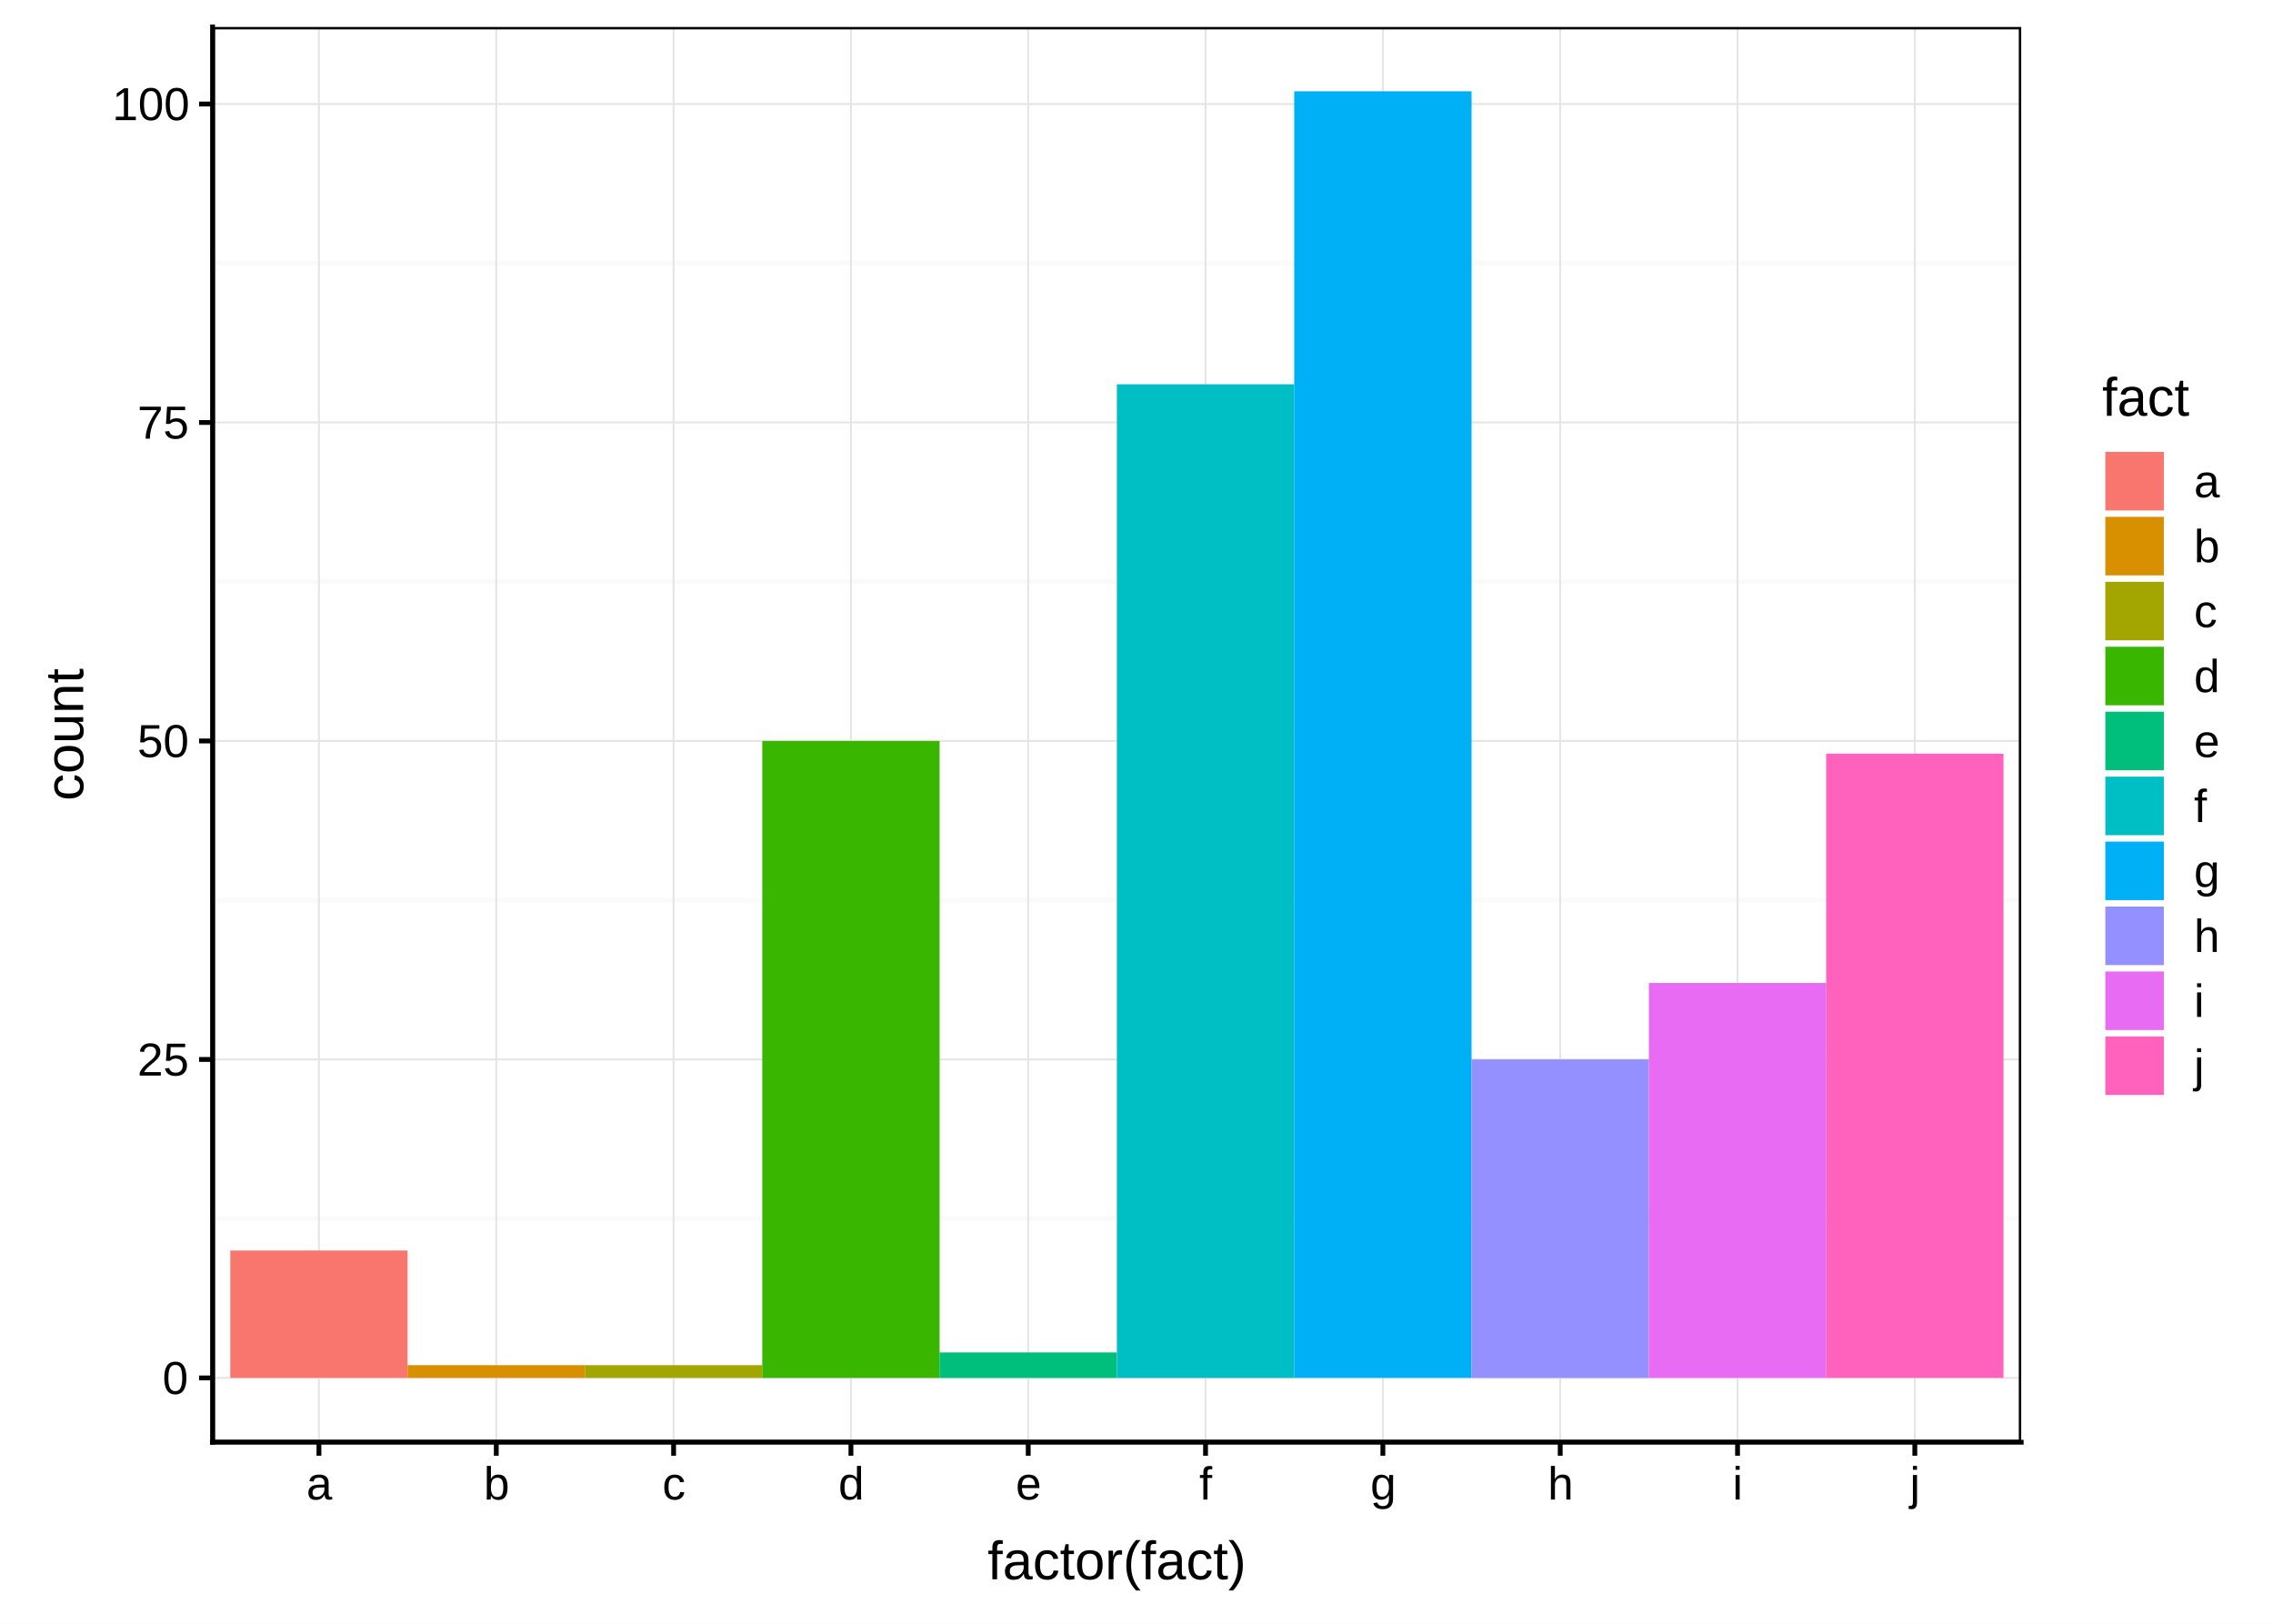
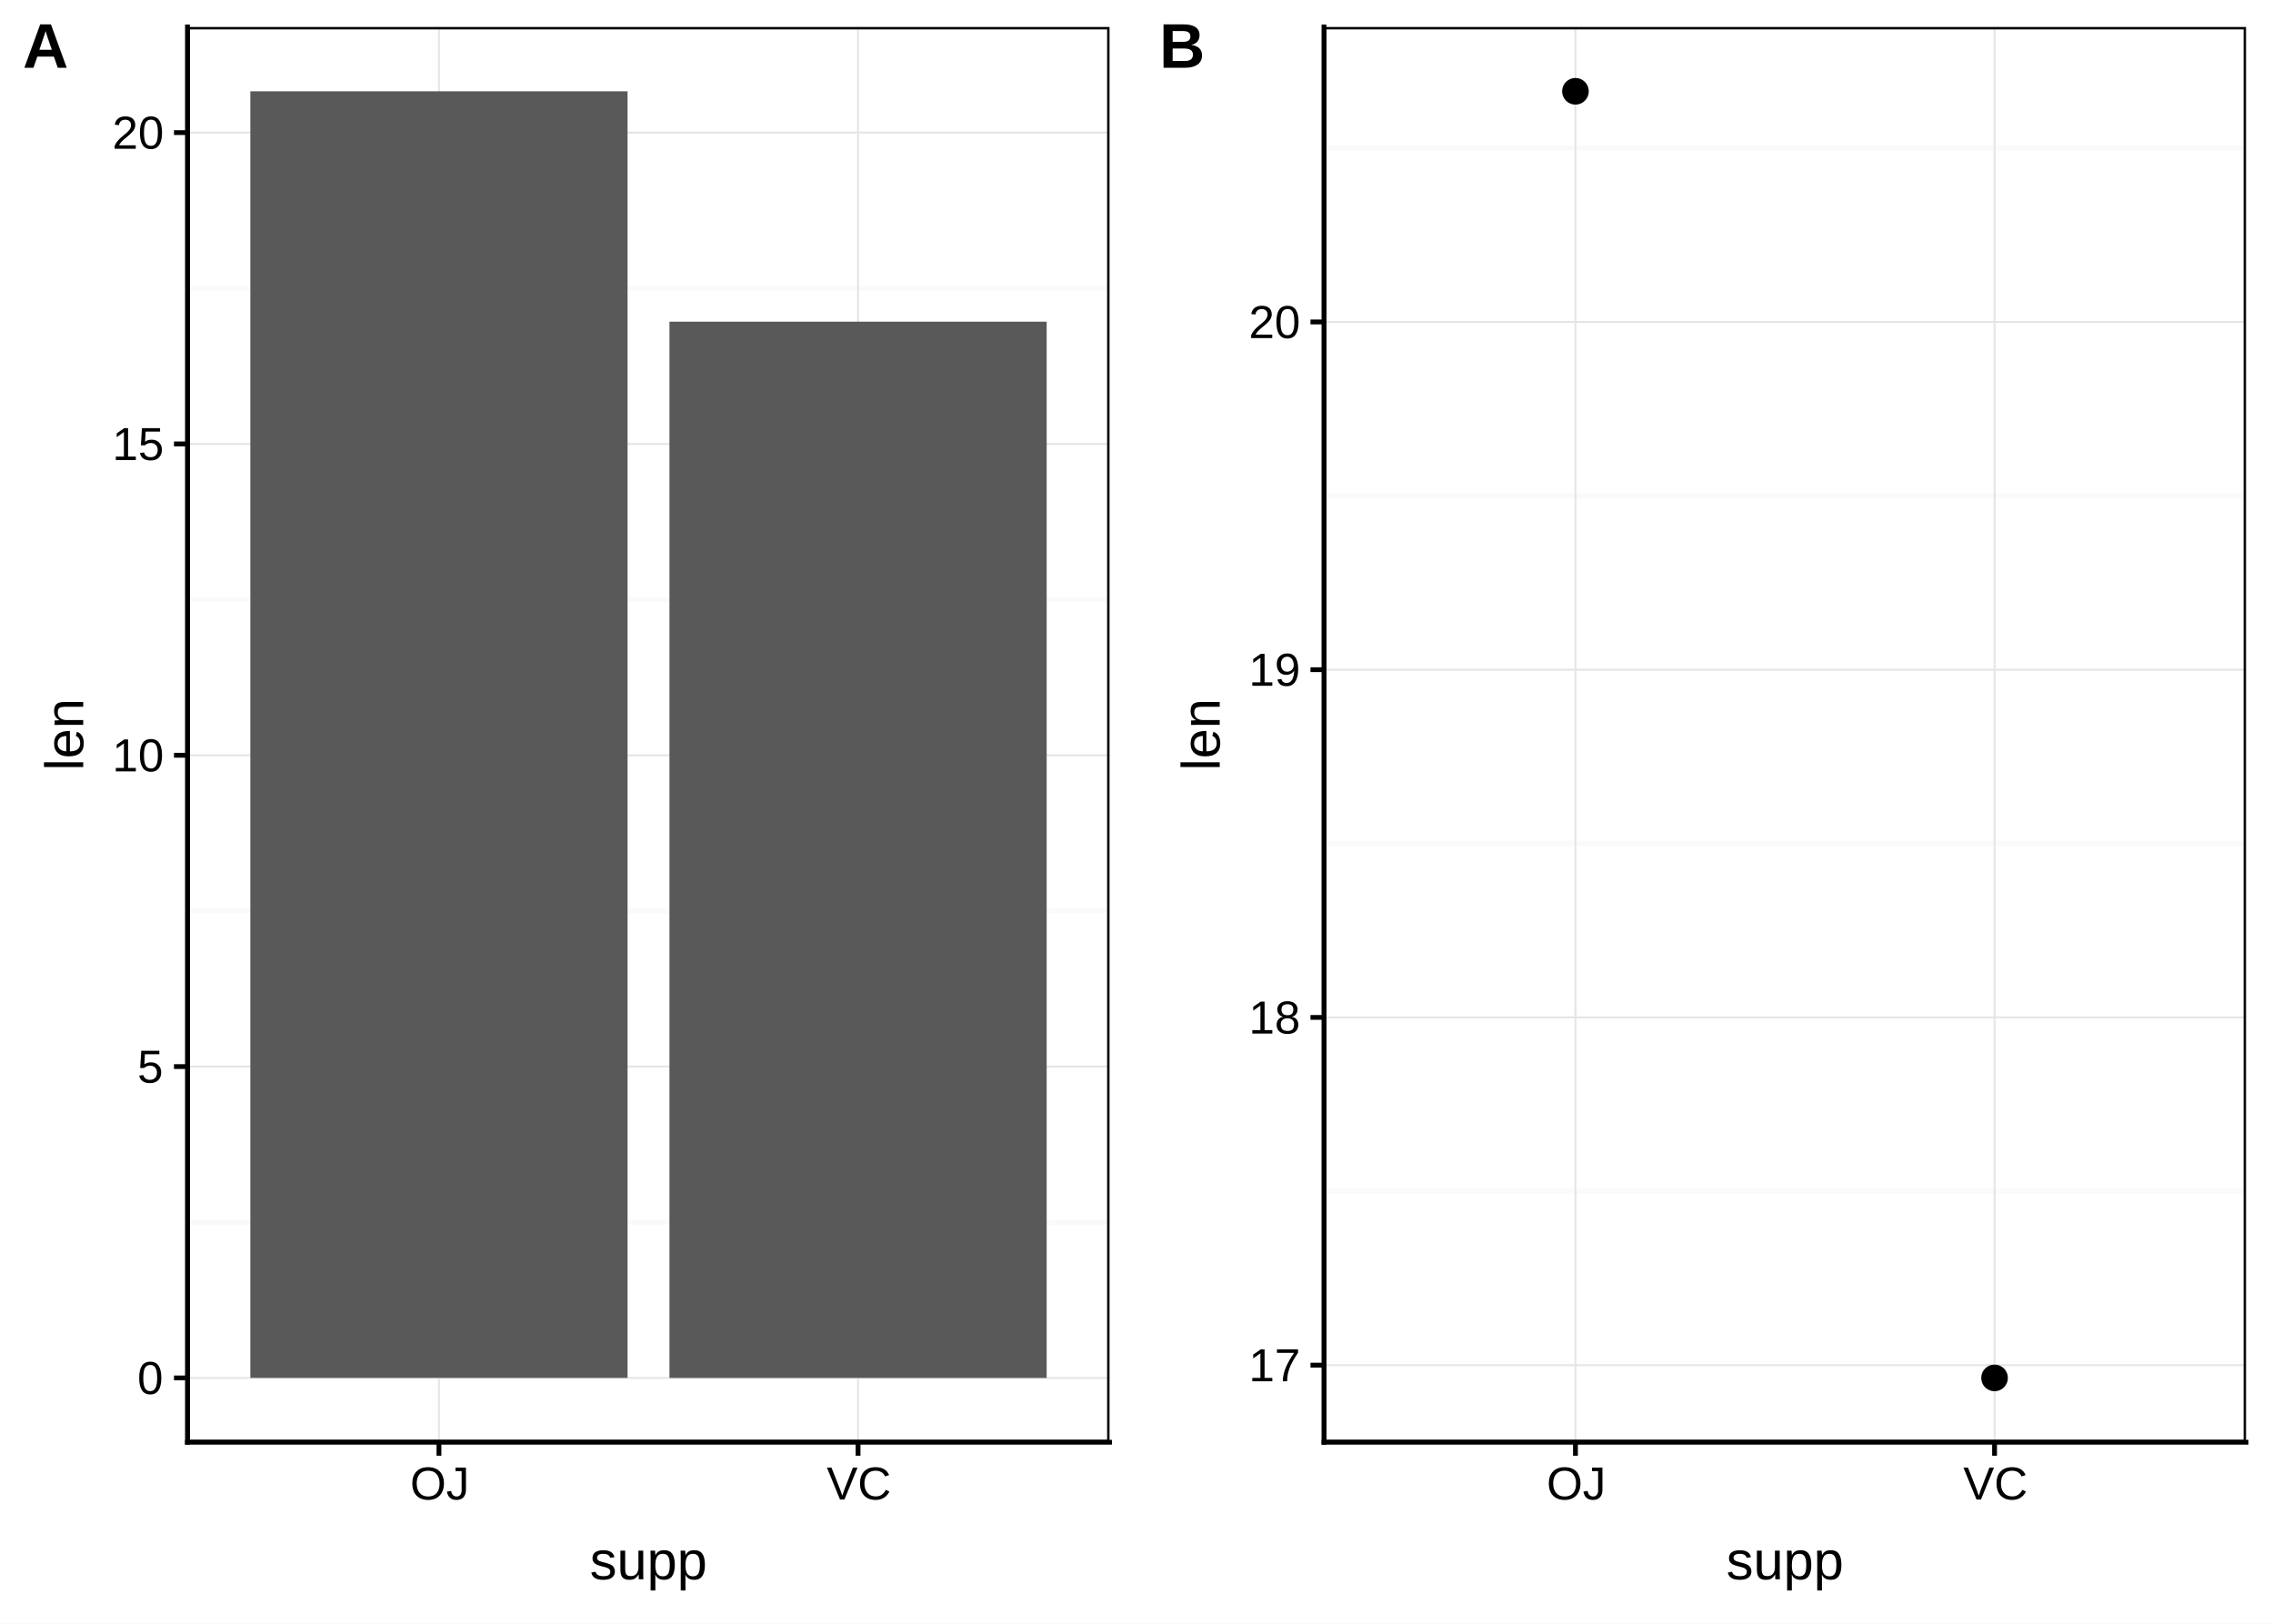
<svg xmlns="http://www.w3.org/2000/svg" viewBox="0 0 504.00 360.00">
  <defs>
    <style type="text/css">
    line, polyline, path, rect, circle {
      fill: none;
      stroke: #000000;
      stroke-linecap: round;
      stroke-linejoin: round;
      stroke-miterlimit: 10.00;
    }
  </style>
  </defs>
  <rect width="100%" height="100%" style="stroke: none; fill: #FFFFFF;" />
-   <rect x="0.00" y="0.00" width="504.00" height="360.00" style="stroke-width: 0.00; stroke: none;" />
  <defs>
-     <clipPath id="cpNDcuMTMwM3w0NDguMTc0fDMxOS43NTh8NS45Nzc1OA==">
-       <rect x="47.13" y="5.98" width="401.04" height="313.78" />
+     <clipPath id="cpMHwyNTJ8MzYwfDA=">
+       <rect x="0.00" y="0.00" width="252.00" height="360.00" />
    </clipPath>
  </defs>
-   <rect x="47.13" y="5.98" width="401.04" height="313.78" style="stroke-width: 0.00; stroke: none; fill: #FFFFFF;" clip-path="url(#cpNDcuMTMwM3w0NDguMTc0fDMxOS43NTh8NS45Nzc1OA==)" />
-   <polyline points="47.13,270.19 448.17,270.19 " style="stroke-width: 1.07; stroke: #FAFAFA; stroke-linecap: butt;" clip-path="url(#cpNDcuMTMwM3w0NDguMTc0fDMxOS43NTh8NS45Nzc1OA==)" />
-   <polyline points="47.13,199.58 448.17,199.58 " style="stroke-width: 1.07; stroke: #FAFAFA; stroke-linecap: butt;" clip-path="url(#cpNDcuMTMwM3w0NDguMTc0fDMxOS43NTh8NS45Nzc1OA==)" />
-   <polyline points="47.13,128.98 448.17,128.98 " style="stroke-width: 1.07; stroke: #FAFAFA; stroke-linecap: butt;" clip-path="url(#cpNDcuMTMwM3w0NDguMTc0fDMxOS43NTh8NS45Nzc1OA==)" />
-   <polyline points="47.13,58.37 448.17,58.37 " style="stroke-width: 1.07; stroke: #FAFAFA; stroke-linecap: butt;" clip-path="url(#cpNDcuMTMwM3w0NDguMTc0fDMxOS43NTh8NS45Nzc1OA==)" />
-   <polyline points="47.13,305.50 448.17,305.50 " style="stroke-width: 0.43; stroke: #E5E5E5; stroke-linecap: butt;" clip-path="url(#cpNDcuMTMwM3w0NDguMTc0fDMxOS43NTh8NS45Nzc1OA==)" />
-   <polyline points="47.13,234.89 448.17,234.89 " style="stroke-width: 0.43; stroke: #E5E5E5; stroke-linecap: butt;" clip-path="url(#cpNDcuMTMwM3w0NDguMTc0fDMxOS43NTh8NS45Nzc1OA==)" />
-   <polyline points="47.13,164.28 448.17,164.28 " style="stroke-width: 0.43; stroke: #E5E5E5; stroke-linecap: butt;" clip-path="url(#cpNDcuMTMwM3w0NDguMTc0fDMxOS43NTh8NS45Nzc1OA==)" />
-   <polyline points="47.13,93.67 448.17,93.67 " style="stroke-width: 0.43; stroke: #E5E5E5; stroke-linecap: butt;" clip-path="url(#cpNDcuMTMwM3w0NDguMTc0fDMxOS43NTh8NS45Nzc1OA==)" />
-   <polyline points="47.13,23.06 448.17,23.06 " style="stroke-width: 0.43; stroke: #E5E5E5; stroke-linecap: butt;" clip-path="url(#cpNDcuMTMwM3w0NDguMTc0fDMxOS43NTh8NS45Nzc1OA==)" />
-   <polyline points="70.72,319.76 70.72,5.98 " style="stroke-width: 0.43; stroke: #E5E5E5; stroke-linecap: butt;" clip-path="url(#cpNDcuMTMwM3w0NDguMTc0fDMxOS43NTh8NS45Nzc1OA==)" />
-   <polyline points="110.04,319.76 110.04,5.98 " style="stroke-width: 0.43; stroke: #E5E5E5; stroke-linecap: butt;" clip-path="url(#cpNDcuMTMwM3w0NDguMTc0fDMxOS43NTh8NS45Nzc1OA==)" />
-   <polyline points="149.36,319.76 149.36,5.98 " style="stroke-width: 0.43; stroke: #E5E5E5; stroke-linecap: butt;" clip-path="url(#cpNDcuMTMwM3w0NDguMTc0fDMxOS43NTh8NS45Nzc1OA==)" />
-   <polyline points="188.68,319.76 188.68,5.98 " style="stroke-width: 0.43; stroke: #E5E5E5; stroke-linecap: butt;" clip-path="url(#cpNDcuMTMwM3w0NDguMTc0fDMxOS43NTh8NS45Nzc1OA==)" />
-   <polyline points="227.99,319.76 227.99,5.98 " style="stroke-width: 0.43; stroke: #E5E5E5; stroke-linecap: butt;" clip-path="url(#cpNDcuMTMwM3w0NDguMTc0fDMxOS43NTh8NS45Nzc1OA==)" />
-   <polyline points="267.31,319.76 267.31,5.98 " style="stroke-width: 0.43; stroke: #E5E5E5; stroke-linecap: butt;" clip-path="url(#cpNDcuMTMwM3w0NDguMTc0fDMxOS43NTh8NS45Nzc1OA==)" />
-   <polyline points="306.63,319.76 306.63,5.98 " style="stroke-width: 0.43; stroke: #E5E5E5; stroke-linecap: butt;" clip-path="url(#cpNDcuMTMwM3w0NDguMTc0fDMxOS43NTh8NS45Nzc1OA==)" />
-   <polyline points="345.95,319.76 345.95,5.98 " style="stroke-width: 0.43; stroke: #E5E5E5; stroke-linecap: butt;" clip-path="url(#cpNDcuMTMwM3w0NDguMTc0fDMxOS43NTh8NS45Nzc1OA==)" />
-   <polyline points="385.27,319.76 385.27,5.98 " style="stroke-width: 0.43; stroke: #E5E5E5; stroke-linecap: butt;" clip-path="url(#cpNDcuMTMwM3w0NDguMTc0fDMxOS43NTh8NS45Nzc1OA==)" />
-   <polyline points="424.58,319.76 424.58,5.98 " style="stroke-width: 0.43; stroke: #E5E5E5; stroke-linecap: butt;" clip-path="url(#cpNDcuMTMwM3w0NDguMTc0fDMxOS43NTh8NS45Nzc1OA==)" />
-   <rect x="51.06" y="277.25" width="39.32" height="28.24" style="stroke-width: 1.07; stroke: none; stroke-linecap: butt; fill: #F8766D;" clip-path="url(#cpNDcuMTMwM3w0NDguMTc0fDMxOS43NTh8NS45Nzc1OA==)" />
-   <rect x="90.38" y="302.67" width="39.32" height="2.82" style="stroke-width: 1.07; stroke: none; stroke-linecap: butt; fill: #D89000;" clip-path="url(#cpNDcuMTMwM3w0NDguMTc0fDMxOS43NTh8NS45Nzc1OA==)" />
-   <rect x="129.70" y="302.67" width="39.32" height="2.82" style="stroke-width: 1.07; stroke: none; stroke-linecap: butt; fill: #A3A500;" clip-path="url(#cpNDcuMTMwM3w0NDguMTc0fDMxOS43NTh8NS45Nzc1OA==)" />
-   <rect x="169.02" y="164.28" width="39.32" height="141.22" style="stroke-width: 1.07; stroke: none; stroke-linecap: butt; fill: #39B600;" clip-path="url(#cpNDcuMTMwM3w0NDguMTc0fDMxOS43NTh8NS45Nzc1OA==)" />
-   <rect x="208.33" y="299.85" width="39.32" height="5.65" style="stroke-width: 1.07; stroke: none; stroke-linecap: butt; fill: #00BF7D;" clip-path="url(#cpNDcuMTMwM3w0NDguMTc0fDMxOS43NTh8NS45Nzc1OA==)" />
-   <rect x="247.65" y="85.20" width="39.32" height="220.30" style="stroke-width: 1.07; stroke: none; stroke-linecap: butt; fill: #00BFC4;" clip-path="url(#cpNDcuMTMwM3w0NDguMTc0fDMxOS43NTh8NS45Nzc1OA==)" />
-   <rect x="286.97" y="20.24" width="39.32" height="285.25" style="stroke-width: 1.07; stroke: none; stroke-linecap: butt; fill: #00B0F6;" clip-path="url(#cpNDcuMTMwM3w0NDguMTc0fDMxOS43NTh8NS45Nzc1OA==)" />
-   <rect x="326.29" y="234.89" width="39.32" height="70.61" style="stroke-width: 1.07; stroke: none; stroke-linecap: butt; fill: #9590FF;" clip-path="url(#cpNDcuMTMwM3w0NDguMTc0fDMxOS43NTh8NS45Nzc1OA==)" />
-   <rect x="365.61" y="217.94" width="39.32" height="87.55" style="stroke-width: 1.07; stroke: none; stroke-linecap: butt; fill: #E76BF3;" clip-path="url(#cpNDcuMTMwM3w0NDguMTc0fDMxOS43NTh8NS45Nzc1OA==)" />
-   <rect x="404.92" y="167.10" width="39.32" height="138.39" style="stroke-width: 1.07; stroke: none; stroke-linecap: butt; fill: #FF62BC;" clip-path="url(#cpNDcuMTMwM3w0NDguMTc0fDMxOS43NTh8NS45Nzc1OA==)" />
-   <rect x="47.13" y="5.98" width="401.04" height="313.78" style="stroke-width: 1.07;" clip-path="url(#cpNDcuMTMwM3w0NDguMTc0fDMxOS43NTh8NS45Nzc1OA==)" />
+   <rect x="0.00" y="0.00" width="252.00" height="360.00" style="stroke-width: 0.00; stroke: none;" clip-path="url(#cpMHwyNTJ8MzYwfDA=)" />
  <defs>
    <clipPath id="cpMHw1MDR8MzYwfDA=">
      <rect x="0.00" y="0.00" width="504.00" height="360.00" />
    </clipPath>
  </defs>
-   <polyline points="47.13,319.76 47.13,5.98 " style="stroke-width: 1.07; stroke-linecap: square;" clip-path="url(#cpMHw1MDR8MzYwfDA=)" />
+   <defs>
+     <clipPath id="cpNDEuNTY4OHwyNDYuMDIyfDMxOS43NTh8NS45Nzc1OA==">
+       <rect x="41.57" y="5.98" width="204.45" height="313.78" />
+     </clipPath>
+   </defs>
+   <rect x="41.57" y="5.98" width="204.45" height="313.78" style="stroke-width: 0.00; stroke: none; fill: #FFFFFF;" clip-path="url(#cpNDEuNTY4OHwyNDYuMDIyfDMxOS43NTh8NS45Nzc1OA==)" />
+   <polyline points="41.57,270.98 246.02,270.98 " style="stroke-width: 1.07; stroke: #FAFAFA; stroke-linecap: butt;" clip-path="url(#cpNDEuNTY4OHwyNDYuMDIyfDMxOS43NTh8NS45Nzc1OA==)" />
+   <polyline points="41.57,201.96 246.02,201.96 " style="stroke-width: 1.07; stroke: #FAFAFA; stroke-linecap: butt;" clip-path="url(#cpNDEuNTY4OHwyNDYuMDIyfDMxOS43NTh8NS45Nzc1OA==)" />
+   <polyline points="41.57,132.93 246.02,132.93 " style="stroke-width: 1.07; stroke: #FAFAFA; stroke-linecap: butt;" clip-path="url(#cpNDEuNTY4OHwyNDYuMDIyfDMxOS43NTh8NS45Nzc1OA==)" />
+   <polyline points="41.57,63.91 246.02,63.91 " style="stroke-width: 1.07; stroke: #FAFAFA; stroke-linecap: butt;" clip-path="url(#cpNDEuNTY4OHwyNDYuMDIyfDMxOS43NTh8NS45Nzc1OA==)" />
+   <polyline points="41.57,305.50 246.02,305.50 " style="stroke-width: 0.43; stroke: #E5E5E5; stroke-linecap: butt;" clip-path="url(#cpNDEuNTY4OHwyNDYuMDIyfDMxOS43NTh8NS45Nzc1OA==)" />
+   <polyline points="41.57,236.47 246.02,236.47 " style="stroke-width: 0.43; stroke: #E5E5E5; stroke-linecap: butt;" clip-path="url(#cpNDEuNTY4OHwyNDYuMDIyfDMxOS43NTh8NS45Nzc1OA==)" />
+   <polyline points="41.57,167.45 246.02,167.45 " style="stroke-width: 0.43; stroke: #E5E5E5; stroke-linecap: butt;" clip-path="url(#cpNDEuNTY4OHwyNDYuMDIyfDMxOS43NTh8NS45Nzc1OA==)" />
+   <polyline points="41.57,98.42 246.02,98.42 " style="stroke-width: 0.43; stroke: #E5E5E5; stroke-linecap: butt;" clip-path="url(#cpNDEuNTY4OHwyNDYuMDIyfDMxOS43NTh8NS45Nzc1OA==)" />
+   <polyline points="41.57,29.40 246.02,29.40 " style="stroke-width: 0.43; stroke: #E5E5E5; stroke-linecap: butt;" clip-path="url(#cpNDEuNTY4OHwyNDYuMDIyfDMxOS43NTh8NS45Nzc1OA==)" />
+   <polyline points="97.33,319.76 97.33,5.98 " style="stroke-width: 0.43; stroke: #E5E5E5; stroke-linecap: butt;" clip-path="url(#cpNDEuNTY4OHwyNDYuMDIyfDMxOS43NTh8NS45Nzc1OA==)" />
+   <polyline points="190.26,319.76 190.26,5.98 " style="stroke-width: 0.43; stroke: #E5E5E5; stroke-linecap: butt;" clip-path="url(#cpNDEuNTY4OHwyNDYuMDIyfDMxOS43NTh8NS45Nzc1OA==)" />
+   <rect x="55.51" y="20.24" width="83.64" height="285.25" style="stroke-width: 1.07; stroke: none; stroke-linecap: butt; fill: #595959;" clip-path="url(#cpNDEuNTY4OHwyNDYuMDIyfDMxOS43NTh8NS45Nzc1OA==)" />
+   <rect x="148.44" y="71.32" width="83.64" height="234.18" style="stroke-width: 1.07; stroke: none; stroke-linecap: butt; fill: #595959;" clip-path="url(#cpNDEuNTY4OHwyNDYuMDIyfDMxOS43NTh8NS45Nzc1OA==)" />
+   <rect x="41.57" y="5.98" width="204.45" height="313.78" style="stroke-width: 1.07;" clip-path="url(#cpNDEuNTY4OHwyNDYuMDIyfDMxOS43NTh8NS45Nzc1OA==)" />
+   <defs>
+     <clipPath id="cpMHw1MDR8MzYwfDA=">
+       <rect x="0.00" y="0.00" width="504.00" height="360.00" />
+     </clipPath>
+   </defs>
+   <polyline points="41.57,319.76 41.57,5.98 " style="stroke-width: 1.07; stroke-linecap: square;" clip-path="url(#cpMHw1MDR8MzYwfDA=)" />
  <g clip-path="url(#cpMHw1MDR8MzYwfDA=)">
-     <text x="36.02" y="309.07" style="font-size: 10.28px; font-family: Arial;" textLength="5.56px" lengthAdjust="spacingAndGlyphs">0</text>
+     <text x="30.46" y="309.07" style="font-size: 10.28px; font-family: Arial;" textLength="5.56px" lengthAdjust="spacingAndGlyphs">0</text>
  </g>
  <g clip-path="url(#cpMHw1MDR8MzYwfDA=)">
-     <text x="30.46" y="238.47" style="font-size: 10.28px; font-family: Arial;" textLength="11.12px" lengthAdjust="spacingAndGlyphs">25</text>
+     <text x="30.46" y="240.05" style="font-size: 10.28px; font-family: Arial;" textLength="5.56px" lengthAdjust="spacingAndGlyphs">5</text>
  </g>
  <g clip-path="url(#cpMHw1MDR8MzYwfDA=)">
-     <text x="30.46" y="167.86" style="font-size: 10.28px; font-family: Arial;" textLength="11.12px" lengthAdjust="spacingAndGlyphs">50</text>
+     <text x="24.90" y="171.02" style="font-size: 10.28px; font-family: Arial;" textLength="11.12px" lengthAdjust="spacingAndGlyphs">10</text>
  </g>
  <g clip-path="url(#cpMHw1MDR8MzYwfDA=)">
-     <text x="30.46" y="97.25" style="font-size: 10.28px; font-family: Arial;" textLength="11.12px" lengthAdjust="spacingAndGlyphs">75</text>
+     <text x="24.90" y="102.00" style="font-size: 10.28px; font-family: Arial;" textLength="11.12px" lengthAdjust="spacingAndGlyphs">15</text>
  </g>
  <g clip-path="url(#cpMHw1MDR8MzYwfDA=)">
-     <text x="24.90" y="26.64" style="font-size: 10.28px; font-family: Arial;" textLength="16.68px" lengthAdjust="spacingAndGlyphs">100</text>
+     <text x="24.90" y="32.98" style="font-size: 10.28px; font-family: Arial;" textLength="11.12px" lengthAdjust="spacingAndGlyphs">20</text>
  </g>
-   <polyline points="44.14,305.50 47.13,305.50 " style="stroke-width: 1.07; stroke-linecap: butt;" clip-path="url(#cpMHw1MDR8MzYwfDA=)" />
-   <polyline points="44.14,234.89 47.13,234.89 " style="stroke-width: 1.07; stroke-linecap: butt;" clip-path="url(#cpMHw1MDR8MzYwfDA=)" />
-   <polyline points="44.14,164.28 47.13,164.28 " style="stroke-width: 1.07; stroke-linecap: butt;" clip-path="url(#cpMHw1MDR8MzYwfDA=)" />
-   <polyline points="44.14,93.67 47.13,93.67 " style="stroke-width: 1.07; stroke-linecap: butt;" clip-path="url(#cpMHw1MDR8MzYwfDA=)" />
-   <polyline points="44.14,23.06 47.13,23.06 " style="stroke-width: 1.07; stroke-linecap: butt;" clip-path="url(#cpMHw1MDR8MzYwfDA=)" />
-   <polyline points="47.13,319.76 448.17,319.76 " style="stroke-width: 1.07; stroke-linecap: square;" clip-path="url(#cpMHw1MDR8MzYwfDA=)" />
-   <polyline points="70.72,322.75 70.72,319.76 " style="stroke-width: 1.07; stroke-linecap: butt;" clip-path="url(#cpMHw1MDR8MzYwfDA=)" />
-   <polyline points="110.04,322.75 110.04,319.76 " style="stroke-width: 1.07; stroke-linecap: butt;" clip-path="url(#cpMHw1MDR8MzYwfDA=)" />
-   <polyline points="149.36,322.75 149.36,319.76 " style="stroke-width: 1.07; stroke-linecap: butt;" clip-path="url(#cpMHw1MDR8MzYwfDA=)" />
-   <polyline points="188.68,322.75 188.68,319.76 " style="stroke-width: 1.07; stroke-linecap: butt;" clip-path="url(#cpMHw1MDR8MzYwfDA=)" />
-   <polyline points="227.99,322.75 227.99,319.76 " style="stroke-width: 1.07; stroke-linecap: butt;" clip-path="url(#cpMHw1MDR8MzYwfDA=)" />
-   <polyline points="267.31,322.75 267.31,319.76 " style="stroke-width: 1.07; stroke-linecap: butt;" clip-path="url(#cpMHw1MDR8MzYwfDA=)" />
-   <polyline points="306.63,322.75 306.63,319.76 " style="stroke-width: 1.07; stroke-linecap: butt;" clip-path="url(#cpMHw1MDR8MzYwfDA=)" />
-   <polyline points="345.95,322.75 345.95,319.76 " style="stroke-width: 1.07; stroke-linecap: butt;" clip-path="url(#cpMHw1MDR8MzYwfDA=)" />
-   <polyline points="385.27,322.75 385.27,319.76 " style="stroke-width: 1.07; stroke-linecap: butt;" clip-path="url(#cpMHw1MDR8MzYwfDA=)" />
-   <polyline points="424.58,322.75 424.58,319.76 " style="stroke-width: 1.07; stroke-linecap: butt;" clip-path="url(#cpMHw1MDR8MzYwfDA=)" />
+   <polyline points="38.58,305.50 41.57,305.50 " style="stroke-width: 1.07; stroke-linecap: butt;" clip-path="url(#cpMHw1MDR8MzYwfDA=)" />
+   <polyline points="38.58,236.47 41.57,236.47 " style="stroke-width: 1.07; stroke-linecap: butt;" clip-path="url(#cpMHw1MDR8MzYwfDA=)" />
+   <polyline points="38.58,167.45 41.57,167.45 " style="stroke-width: 1.07; stroke-linecap: butt;" clip-path="url(#cpMHw1MDR8MzYwfDA=)" />
+   <polyline points="38.58,98.42 41.57,98.42 " style="stroke-width: 1.07; stroke-linecap: butt;" clip-path="url(#cpMHw1MDR8MzYwfDA=)" />
+   <polyline points="38.58,29.40 41.57,29.40 " style="stroke-width: 1.07; stroke-linecap: butt;" clip-path="url(#cpMHw1MDR8MzYwfDA=)" />
+   <polyline points="41.57,319.76 246.02,319.76 " style="stroke-width: 1.07; stroke-linecap: square;" clip-path="url(#cpMHw1MDR8MzYwfDA=)" />
+   <polyline points="97.33,322.75 97.33,319.76 " style="stroke-width: 1.07; stroke-linecap: butt;" clip-path="url(#cpMHw1MDR8MzYwfDA=)" />
+   <polyline points="190.26,322.75 190.26,319.76 " style="stroke-width: 1.07; stroke-linecap: butt;" clip-path="url(#cpMHw1MDR8MzYwfDA=)" />
  <g clip-path="url(#cpMHw1MDR8MzYwfDA=)">
-     <text x="67.94" y="332.46" style="font-size: 10.28px; font-family: Arial;" textLength="5.56px" lengthAdjust="spacingAndGlyphs">a</text>
+     <text x="90.94" y="332.46" style="font-size: 10.28px; font-family: Arial;" textLength="12.78px" lengthAdjust="spacingAndGlyphs">OJ</text>
  </g>
  <g clip-path="url(#cpMHw1MDR8MzYwfDA=)">
-     <text x="107.26" y="332.46" style="font-size: 10.28px; font-family: Arial;" textLength="5.56px" lengthAdjust="spacingAndGlyphs">b</text>
+     <text x="183.32" y="332.46" style="font-size: 10.28px; font-family: Arial;" textLength="13.89px" lengthAdjust="spacingAndGlyphs">VC</text>
  </g>
  <g clip-path="url(#cpMHw1MDR8MzYwfDA=)">
-     <text x="146.86" y="332.46" style="font-size: 10.28px; font-family: Arial;" textLength="5.00px" lengthAdjust="spacingAndGlyphs">c</text>
+     <text x="130.78" y="350.14" style="font-size: 12.00px; font-family: Arial;" textLength="26.02px" lengthAdjust="spacingAndGlyphs">supp</text>
  </g>
  <g clip-path="url(#cpMHw1MDR8MzYwfDA=)">
-     <text x="185.89" y="332.46" style="font-size: 10.28px; font-family: Arial;" textLength="5.56px" lengthAdjust="spacingAndGlyphs">d</text>
+     <text transform="translate(18.45,170.87) rotate(-90)" style="font-size: 12.00px; font-family: Arial;" textLength="16.01px" lengthAdjust="spacingAndGlyphs">len</text>
  </g>
  <g clip-path="url(#cpMHw1MDR8MzYwfDA=)">
-     <text x="225.21" y="332.46" style="font-size: 10.28px; font-family: Arial;" textLength="5.56px" lengthAdjust="spacingAndGlyphs">e</text>
+     <text x="5.06" y="15.02" style="font-size: 14.00px; font-weight: bold; font-family: Arial;" textLength="10.11px" lengthAdjust="spacingAndGlyphs">A</text>
+   </g>
+   <defs>
+     <clipPath id="cpMjUyfDUwNHwzNjB8MA==">
+       <rect x="252.00" y="0.00" width="252.00" height="360.00" />
+     </clipPath>
+   </defs>
+   <rect x="252.00" y="0.00" width="252.00" height="360.00" style="stroke-width: 0.00; stroke: none;" clip-path="url(#cpMjUyfDUwNHwzNjB8MA==)" />
+   <defs>
+     <clipPath id="cpMHw1MDR8MzYwfDA=">
+       <rect x="0.00" y="0.00" width="504.00" height="360.00" />
+     </clipPath>
+   </defs>
+   <defs>
+     <clipPath id="cpMjkzLjU2OXw0OTguMDIyfDMxOS43NTh8NS45Nzc1OA==">
+       <rect x="293.57" y="5.98" width="204.45" height="313.78" />
+     </clipPath>
+   </defs>
+   <rect x="293.57" y="5.98" width="204.45" height="313.78" style="stroke-width: 0.00; stroke: none; fill: #FFFFFF;" clip-path="url(#cpMjkzLjU2OXw0OTguMDIyfDMxOS43NTh8NS45Nzc1OA==)" />
+   <polyline points="293.57,264.12 498.02,264.12 " style="stroke-width: 1.07; stroke: #FAFAFA; stroke-linecap: butt;" clip-path="url(#cpMjkzLjU2OXw0OTguMDIyfDMxOS43NTh8NS45Nzc1OA==)" />
+   <polyline points="293.57,187.02 498.02,187.02 " style="stroke-width: 1.07; stroke: #FAFAFA; stroke-linecap: butt;" clip-path="url(#cpMjkzLjU2OXw0OTguMDIyfDMxOS43NTh8NS45Nzc1OA==)" />
+   <polyline points="293.57,109.93 498.02,109.93 " style="stroke-width: 1.07; stroke: #FAFAFA; stroke-linecap: butt;" clip-path="url(#cpMjkzLjU2OXw0OTguMDIyfDMxOS43NTh8NS45Nzc1OA==)" />
+   <polyline points="293.57,32.83 498.02,32.83 " style="stroke-width: 1.07; stroke: #FAFAFA; stroke-linecap: butt;" clip-path="url(#cpMjkzLjU2OXw0OTguMDIyfDMxOS43NTh8NS45Nzc1OA==)" />
+   <polyline points="293.57,302.67 498.02,302.67 " style="stroke-width: 0.43; stroke: #E5E5E5; stroke-linecap: butt;" clip-path="url(#cpMjkzLjU2OXw0OTguMDIyfDMxOS43NTh8NS45Nzc1OA==)" />
+   <polyline points="293.57,225.57 498.02,225.57 " style="stroke-width: 0.43; stroke: #E5E5E5; stroke-linecap: butt;" clip-path="url(#cpMjkzLjU2OXw0OTguMDIyfDMxOS43NTh8NS45Nzc1OA==)" />
+   <polyline points="293.57,148.48 498.02,148.48 " style="stroke-width: 0.43; stroke: #E5E5E5; stroke-linecap: butt;" clip-path="url(#cpMjkzLjU2OXw0OTguMDIyfDMxOS43NTh8NS45Nzc1OA==)" />
+   <polyline points="293.57,71.38 498.02,71.38 " style="stroke-width: 0.43; stroke: #E5E5E5; stroke-linecap: butt;" clip-path="url(#cpMjkzLjU2OXw0OTguMDIyfDMxOS43NTh8NS45Nzc1OA==)" />
+   <polyline points="349.33,319.76 349.33,5.98 " style="stroke-width: 0.43; stroke: #E5E5E5; stroke-linecap: butt;" clip-path="url(#cpMjkzLjU2OXw0OTguMDIyfDMxOS43NTh8NS45Nzc1OA==)" />
+   <polyline points="442.26,319.76 442.26,5.98 " style="stroke-width: 0.43; stroke: #E5E5E5; stroke-linecap: butt;" clip-path="url(#cpMjkzLjU2OXw0OTguMDIyfDMxOS43NTh8NS45Nzc1OA==)" />
+   <circle cx="349.33" cy="20.24" r="1.95pt" style="stroke-width: 0.71; fill: #000000;" clip-path="url(#cpMjkzLjU2OXw0OTguMDIyfDMxOS43NTh8NS45Nzc1OA==)" />
+   <circle cx="442.26" cy="305.50" r="1.95pt" style="stroke-width: 0.71; fill: #000000;" clip-path="url(#cpMjkzLjU2OXw0OTguMDIyfDMxOS43NTh8NS45Nzc1OA==)" />
+   <rect x="293.57" y="5.98" width="204.45" height="313.78" style="stroke-width: 1.07;" clip-path="url(#cpMjkzLjU2OXw0OTguMDIyfDMxOS43NTh8NS45Nzc1OA==)" />
+   <defs>
+     <clipPath id="cpMHw1MDR8MzYwfDA=">
+       <rect x="0.00" y="0.00" width="504.00" height="360.00" />
+     </clipPath>
+   </defs>
+   <polyline points="293.57,319.76 293.57,5.98 " style="stroke-width: 1.07; stroke-linecap: square;" clip-path="url(#cpMHw1MDR8MzYwfDA=)" />
+   <g clip-path="url(#cpMHw1MDR8MzYwfDA=)">
+     <text x="276.90" y="306.25" style="font-size: 10.28px; font-family: Arial;" textLength="11.12px" lengthAdjust="spacingAndGlyphs">17</text>
  </g>
  <g clip-path="url(#cpMHw1MDR8MzYwfDA=)">
-     <text x="265.92" y="332.46" style="font-size: 10.28px; font-family: Arial;" textLength="2.78px" lengthAdjust="spacingAndGlyphs">f</text>
+     <text x="276.90" y="229.15" style="font-size: 10.28px; font-family: Arial;" textLength="11.12px" lengthAdjust="spacingAndGlyphs">18</text>
  </g>
  <g clip-path="url(#cpMHw1MDR8MzYwfDA=)">
-     <text x="303.85" y="332.46" style="font-size: 10.28px; font-family: Arial;" textLength="5.56px" lengthAdjust="spacingAndGlyphs">g</text>
+     <text x="276.90" y="152.05" style="font-size: 10.28px; font-family: Arial;" textLength="11.12px" lengthAdjust="spacingAndGlyphs">19</text>
  </g>
  <g clip-path="url(#cpMHw1MDR8MzYwfDA=)">
-     <text x="343.17" y="332.46" style="font-size: 10.28px; font-family: Arial;" textLength="5.56px" lengthAdjust="spacingAndGlyphs">h</text>
+     <text x="276.90" y="74.96" style="font-size: 10.28px; font-family: Arial;" textLength="11.12px" lengthAdjust="spacingAndGlyphs">20</text>
+   </g>
+   <polyline points="290.58,302.67 293.57,302.67 " style="stroke-width: 1.07; stroke-linecap: butt;" clip-path="url(#cpMHw1MDR8MzYwfDA=)" />
+   <polyline points="290.58,225.57 293.57,225.57 " style="stroke-width: 1.07; stroke-linecap: butt;" clip-path="url(#cpMHw1MDR8MzYwfDA=)" />
+   <polyline points="290.58,148.48 293.57,148.48 " style="stroke-width: 1.07; stroke-linecap: butt;" clip-path="url(#cpMHw1MDR8MzYwfDA=)" />
+   <polyline points="290.58,71.38 293.57,71.38 " style="stroke-width: 1.07; stroke-linecap: butt;" clip-path="url(#cpMHw1MDR8MzYwfDA=)" />
+   <polyline points="293.57,319.76 498.02,319.76 " style="stroke-width: 1.07; stroke-linecap: square;" clip-path="url(#cpMHw1MDR8MzYwfDA=)" />
+   <polyline points="349.33,322.75 349.33,319.76 " style="stroke-width: 1.07; stroke-linecap: butt;" clip-path="url(#cpMHw1MDR8MzYwfDA=)" />
+   <polyline points="442.26,322.75 442.26,319.76 " style="stroke-width: 1.07; stroke-linecap: butt;" clip-path="url(#cpMHw1MDR8MzYwfDA=)" />
+   <g clip-path="url(#cpMHw1MDR8MzYwfDA=)">
+     <text x="342.94" y="332.46" style="font-size: 10.28px; font-family: Arial;" textLength="12.78px" lengthAdjust="spacingAndGlyphs">OJ</text>
  </g>
  <g clip-path="url(#cpMHw1MDR8MzYwfDA=)">
-     <text x="384.15" y="332.46" style="font-size: 10.28px; font-family: Arial;" textLength="2.22px" lengthAdjust="spacingAndGlyphs">i</text>
+     <text x="435.32" y="332.46" style="font-size: 10.28px; font-family: Arial;" textLength="13.89px" lengthAdjust="spacingAndGlyphs">VC</text>
  </g>
  <g clip-path="url(#cpMHw1MDR8MzYwfDA=)">
-     <text x="423.47" y="332.46" style="font-size: 10.28px; font-family: Arial;" textLength="2.22px" lengthAdjust="spacingAndGlyphs">j</text>
+     <text x="382.78" y="350.14" style="font-size: 12.00px; font-family: Arial;" textLength="26.02px" lengthAdjust="spacingAndGlyphs">supp</text>
  </g>
  <g clip-path="url(#cpMHw1MDR8MzYwfDA=)">
-     <text x="218.98" y="350.14" style="font-size: 12.00px; font-family: Arial;" textLength="57.35px" lengthAdjust="spacingAndGlyphs">factor(fact)</text>
+     <text transform="translate(270.45,170.87) rotate(-90)" style="font-size: 12.00px; font-family: Arial;" textLength="16.01px" lengthAdjust="spacingAndGlyphs">len</text>
  </g>
  <g clip-path="url(#cpMHw1MDR8MzYwfDA=)">
-     <text transform="translate(18.45,177.55) rotate(-90)" style="font-size: 12.00px; font-family: Arial;" textLength="29.36px" lengthAdjust="spacingAndGlyphs">count</text>
-   </g>
-   <rect x="460.13" y="76.27" width="37.89" height="173.19" style="stroke-width: 0.75; stroke: none; fill: #FFFFFF;" clip-path="url(#cpMHw1MDR8MzYwfDA=)" />
-   <g clip-path="url(#cpMHw1MDR8MzYwfDA=)">
-     <text x="466.11" y="92.18" style="font-size: 12.00px; font-family: Arial;" textLength="19.34px" lengthAdjust="spacingAndGlyphs">fact</text>
-   </g>
-   <rect x="466.82" y="100.19" width="12.98" height="12.98" style="stroke-width: 1.07; stroke: none; stroke-linejoin: miter; fill: #F8766D;" clip-path="url(#cpMHw1MDR8MzYwfDA=)" />
-   <rect x="466.82" y="114.59" width="12.98" height="12.98" style="stroke-width: 1.07; stroke: none; stroke-linejoin: miter; fill: #D89000;" clip-path="url(#cpMHw1MDR8MzYwfDA=)" />
-   <rect x="466.82" y="128.99" width="12.98" height="12.98" style="stroke-width: 1.07; stroke: none; stroke-linejoin: miter; fill: #A3A500;" clip-path="url(#cpMHw1MDR8MzYwfDA=)" />
-   <rect x="466.82" y="143.39" width="12.98" height="12.98" style="stroke-width: 1.07; stroke: none; stroke-linejoin: miter; fill: #39B600;" clip-path="url(#cpMHw1MDR8MzYwfDA=)" />
-   <rect x="466.82" y="157.79" width="12.98" height="12.98" style="stroke-width: 1.07; stroke: none; stroke-linejoin: miter; fill: #00BF7D;" clip-path="url(#cpMHw1MDR8MzYwfDA=)" />
-   <rect x="466.82" y="172.19" width="12.98" height="12.98" style="stroke-width: 1.07; stroke: none; stroke-linejoin: miter; fill: #00BFC4;" clip-path="url(#cpMHw1MDR8MzYwfDA=)" />
-   <rect x="466.82" y="186.59" width="12.98" height="12.98" style="stroke-width: 1.07; stroke: none; stroke-linejoin: miter; fill: #00B0F6;" clip-path="url(#cpMHw1MDR8MzYwfDA=)" />
-   <rect x="466.82" y="200.99" width="12.98" height="12.98" style="stroke-width: 1.07; stroke: none; stroke-linejoin: miter; fill: #9590FF;" clip-path="url(#cpMHw1MDR8MzYwfDA=)" />
-   <rect x="466.82" y="215.39" width="12.98" height="12.98" style="stroke-width: 1.07; stroke: none; stroke-linejoin: miter; fill: #E76BF3;" clip-path="url(#cpMHw1MDR8MzYwfDA=)" />
-   <rect x="466.82" y="229.79" width="12.98" height="12.98" style="stroke-width: 1.07; stroke: none; stroke-linejoin: miter; fill: #FF62BC;" clip-path="url(#cpMHw1MDR8MzYwfDA=)" />
-   <g clip-path="url(#cpMHw1MDR8MzYwfDA=)">
-     <text x="486.48" y="110.26" style="font-size: 10.28px; font-family: Arial;" textLength="5.56px" lengthAdjust="spacingAndGlyphs">a</text>
-   </g>
-   <g clip-path="url(#cpMHw1MDR8MzYwfDA=)">
-     <text x="486.48" y="124.66" style="font-size: 10.28px; font-family: Arial;" textLength="5.56px" lengthAdjust="spacingAndGlyphs">b</text>
-   </g>
-   <g clip-path="url(#cpMHw1MDR8MzYwfDA=)">
-     <text x="486.48" y="139.06" style="font-size: 10.28px; font-family: Arial;" textLength="5.00px" lengthAdjust="spacingAndGlyphs">c</text>
-   </g>
-   <g clip-path="url(#cpMHw1MDR8MzYwfDA=)">
-     <text x="486.48" y="153.46" style="font-size: 10.28px; font-family: Arial;" textLength="5.56px" lengthAdjust="spacingAndGlyphs">d</text>
-   </g>
-   <g clip-path="url(#cpMHw1MDR8MzYwfDA=)">
-     <text x="486.48" y="167.86" style="font-size: 10.28px; font-family: Arial;" textLength="5.56px" lengthAdjust="spacingAndGlyphs">e</text>
-   </g>
-   <g clip-path="url(#cpMHw1MDR8MzYwfDA=)">
-     <text x="486.48" y="182.26" style="font-size: 10.28px; font-family: Arial;" textLength="2.78px" lengthAdjust="spacingAndGlyphs">f</text>
-   </g>
-   <g clip-path="url(#cpMHw1MDR8MzYwfDA=)">
-     <text x="486.48" y="196.66" style="font-size: 10.28px; font-family: Arial;" textLength="5.56px" lengthAdjust="spacingAndGlyphs">g</text>
-   </g>
-   <g clip-path="url(#cpMHw1MDR8MzYwfDA=)">
-     <text x="486.48" y="211.06" style="font-size: 10.28px; font-family: Arial;" textLength="5.56px" lengthAdjust="spacingAndGlyphs">h</text>
-   </g>
-   <g clip-path="url(#cpMHw1MDR8MzYwfDA=)">
-     <text x="486.48" y="225.46" style="font-size: 10.28px; font-family: Arial;" textLength="2.22px" lengthAdjust="spacingAndGlyphs">i</text>
-   </g>
-   <g clip-path="url(#cpMHw1MDR8MzYwfDA=)">
-     <text x="486.48" y="239.86" style="font-size: 10.28px; font-family: Arial;" textLength="2.22px" lengthAdjust="spacingAndGlyphs">j</text>
+     <text x="257.06" y="15.02" style="font-size: 14.00px; font-weight: bold; font-family: Arial;" textLength="10.11px" lengthAdjust="spacingAndGlyphs">B</text>
  </g>
</svg>
